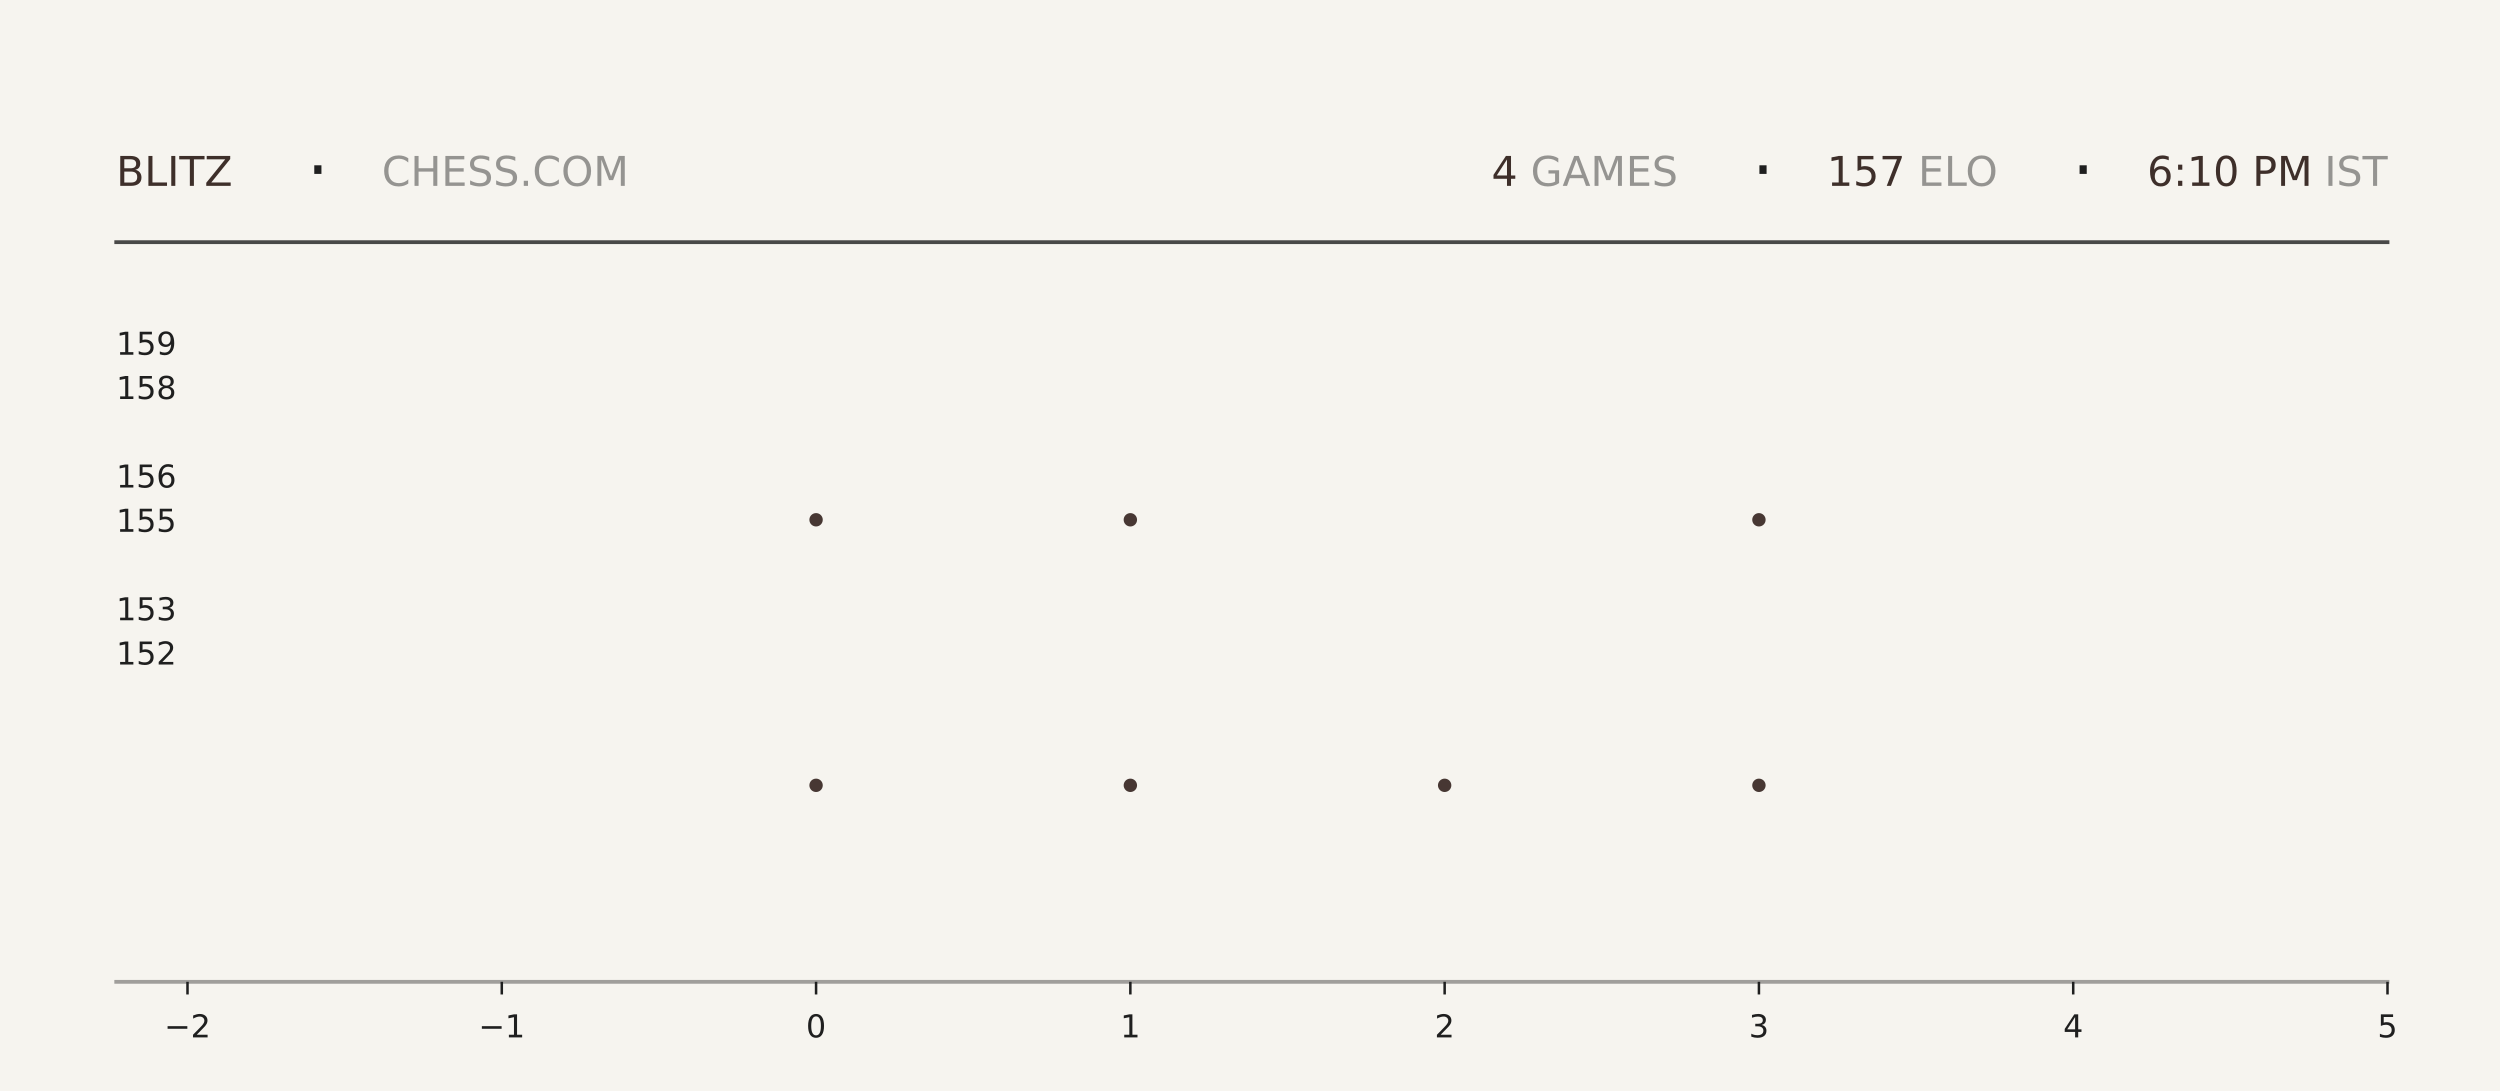
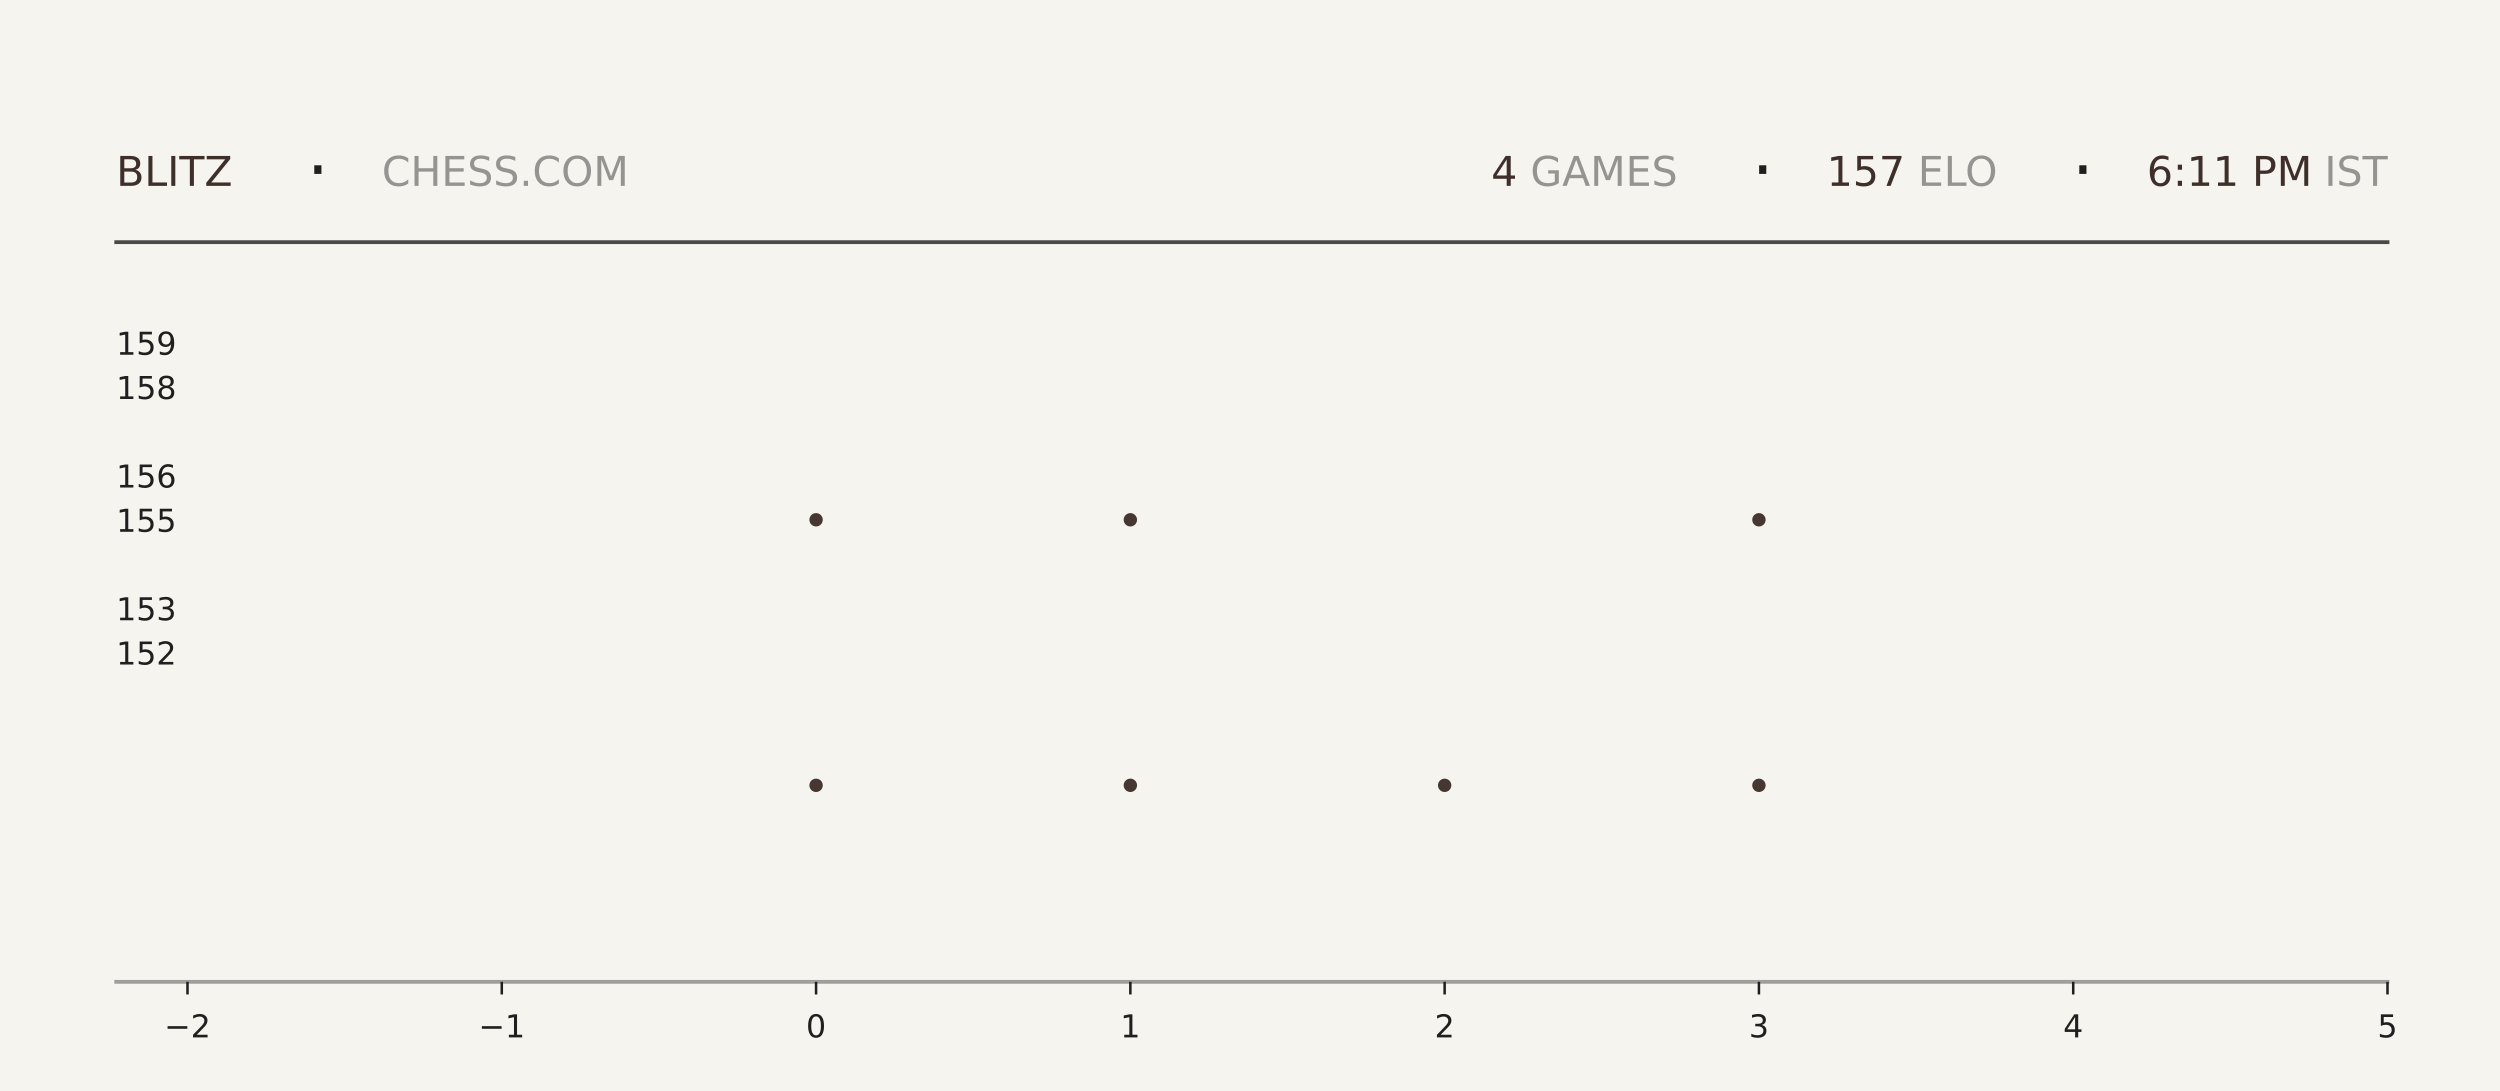
<svg xmlns="http://www.w3.org/2000/svg" xmlns:xlink="http://www.w3.org/1999/xlink" width="792pt" height="345.6pt" viewBox="0 0 792 345.6" version="1.1">
  <defs>
    <style type="text/css">*{stroke-linejoin: round; stroke-linecap: butt}</style>
  </defs>
  <g id="figure_1">
    <g id="patch_1">
      <path d="M 0 345.6  L 792 345.6  L 792 0  L 0 0  z " style="fill: #f6f4ef" />
    </g>
    <g id="axes_1">
      <g id="patch_2">
        <path d="M 59.4 311.04  L 756.36 311.04  L 756.36 103.68  L 59.4 103.68  z " style="fill: #f6f4ef" />
      </g>
      <g id="PathCollection_1">
        <defs>
-           <path id="m0f0b9a224c" d="M 0 2.121  C 0.563 2.121 1.102 1.898 1.5 1.5  C 1.898 1.102 2.121 0.563 2.121 0  C 2.121 -0.563 1.898 -1.102 1.5 -1.5  C 1.102 -1.898 0.563 -2.121 0 -2.121  C -0.563 -2.121 -1.102 -1.898 -1.5 -1.5  C -1.898 -1.102 -2.121 -0.563 -2.121 0  C -2.121 0.563 -1.898 1.102 -1.5 1.5  C -1.102 1.898 -0.563 2.121 0 2.121  z " />
-         </defs>
-         <g clip-path="url(#p440c1c5e41)">
-           <use xlink:href="#m0f0b9a224c" x="258.531" y="248.79" style="fill: #3e2f2a; fill-opacity: 0.95" />
-           <use xlink:href="#m0f0b9a224c" x="258.531" y="164.668" style="fill: #3e2f2a; fill-opacity: 0.95" />
+           <path id="m85b1803d25" d="M 0 2.121  C 0.563 2.121 1.102 1.898 1.5 1.5  C 1.898 1.102 2.121 0.563 2.121 0  C 2.121 -0.563 1.898 -1.102 1.5 -1.5  C 1.102 -1.898 0.563 -2.121 0 -2.121  C -0.563 -2.121 -1.102 -1.898 -1.5 -1.5  C -1.898 -1.102 -2.121 -0.563 -2.121 0  C -2.121 0.563 -1.898 1.102 -1.5 1.5  C -1.102 1.898 -0.563 2.121 0 2.121  z " />
+         </defs>
+         <g clip-path="url(#pa2092e1fa3)">
+           <use xlink:href="#m85b1803d25" x="258.531" y="248.79" style="fill: #3e2f2a; fill-opacity: 0.95" />
+           <use xlink:href="#m85b1803d25" x="258.531" y="164.668" style="fill: #3e2f2a; fill-opacity: 0.95" />
        </g>
      </g>
      <g id="PathCollection_2">
-         <g clip-path="url(#p440c1c5e41)">
-           <use xlink:href="#m0f0b9a224c" x="358.097" y="248.79" style="fill: #3e2f2a; fill-opacity: 0.95" />
-           <use xlink:href="#m0f0b9a224c" x="358.097" y="164.668" style="fill: #3e2f2a; fill-opacity: 0.95" />
-           <use xlink:href="#m0f0b9a224c" x="358.097" y="80.547" style="fill: #3e2f2a; fill-opacity: 0.95" />
+         <g clip-path="url(#pa2092e1fa3)">
+           <use xlink:href="#m85b1803d25" x="358.097" y="248.79" style="fill: #3e2f2a; fill-opacity: 0.95" />
+           <use xlink:href="#m85b1803d25" x="358.097" y="164.668" style="fill: #3e2f2a; fill-opacity: 0.95" />
+           <use xlink:href="#m85b1803d25" x="358.097" y="80.547" style="fill: #3e2f2a; fill-opacity: 0.95" />
        </g>
      </g>
      <g id="PathCollection_3">
-         <g clip-path="url(#p440c1c5e41)">
-           <use xlink:href="#m0f0b9a224c" x="457.663" y="248.79" style="fill: #3e2f2a; fill-opacity: 0.95" />
+         <g clip-path="url(#pa2092e1fa3)">
+           <use xlink:href="#m85b1803d25" x="457.663" y="248.79" style="fill: #3e2f2a; fill-opacity: 0.95" />
        </g>
      </g>
      <g id="PathCollection_4">
-         <g clip-path="url(#p440c1c5e41)">
-           <use xlink:href="#m0f0b9a224c" x="557.229" y="248.79" style="fill: #3e2f2a; fill-opacity: 0.95" />
-           <use xlink:href="#m0f0b9a224c" x="557.229" y="164.668" style="fill: #3e2f2a; fill-opacity: 0.95" />
-           <use xlink:href="#m0f0b9a224c" x="557.229" y="80.547" style="fill: #3e2f2a; fill-opacity: 0.95" />
+         <g clip-path="url(#pa2092e1fa3)">
+           <use xlink:href="#m85b1803d25" x="557.229" y="248.79" style="fill: #3e2f2a; fill-opacity: 0.95" />
+           <use xlink:href="#m85b1803d25" x="557.229" y="164.668" style="fill: #3e2f2a; fill-opacity: 0.95" />
+           <use xlink:href="#m85b1803d25" x="557.229" y="80.547" style="fill: #3e2f2a; fill-opacity: 0.95" />
        </g>
      </g>
      <g id="matplotlib.axis_1">
        <g id="xtick_1">
          <g id="line2d_1">
            <defs>
-               <path id="mb5e780d2b0" d="M 0 0  L 0 4  " style="stroke: #1f1f1f; stroke-width: 0.8" />
+               <path id="m73ec908dc6" d="M 0 0  L 0 4  " style="stroke: #1f1f1f; stroke-width: 0.8" />
            </defs>
            <g>
-               <use xlink:href="#mb5e780d2b0" x="59.4" y="311.04" style="fill: #1f1f1f; stroke: #1f1f1f; stroke-width: 0.8" />
+               <use xlink:href="#m73ec908dc6" x="59.4" y="311.04" style="fill: #1f1f1f; stroke: #1f1f1f; stroke-width: 0.8" />
            </g>
          </g>
          <g id="text_1">
            <g style="fill: #1f1f1f" transform="translate(52.02891 328.6384) scale(0.1 -0.1)">
              <defs>
                <path id="DejaVuSans-2212" d="M 678 2272  L 4684 2272  L 4684 1741  L 678 1741  L 678 2272  z " transform="scale(0.015625)" />
                <path id="DejaVuSans-32" d="M 1228 531  L 3431 531  L 3431 0  L 469 0  L 469 531  Q 828 903 1448 1529  Q 2069 2156 2228 2338  Q 2531 2678 2651 2914  Q 2772 3150 2772 3378  Q 2772 3750 2511 3984  Q 2250 4219 1831 4219  Q 1534 4219 1204 4116  Q 875 4013 500 3803  L 500 4441  Q 881 4594 1212 4672  Q 1544 4750 1819 4750  Q 2544 4750 2975 4387  Q 3406 4025 3406 3419  Q 3406 3131 3298 2873  Q 3191 2616 2906 2266  Q 2828 2175 2409 1742  Q 1991 1309 1228 531  z " transform="scale(0.015625)" />
              </defs>
              <use xlink:href="#DejaVuSans-2212" />
              <use xlink:href="#DejaVuSans-32" transform="translate(83.78906 0)" />
            </g>
          </g>
        </g>
        <g id="xtick_2">
          <g id="line2d_2">
            <g>
-               <use xlink:href="#mb5e780d2b0" x="158.966" y="311.04" style="fill: #1f1f1f; stroke: #1f1f1f; stroke-width: 0.8" />
+               <use xlink:href="#m73ec908dc6" x="158.966" y="311.04" style="fill: #1f1f1f; stroke: #1f1f1f; stroke-width: 0.8" />
            </g>
          </g>
          <g id="text_2">
            <g style="fill: #1f1f1f" transform="translate(151.5946 328.6384) scale(0.1 -0.1)">
              <defs>
                <path id="DejaVuSans-31" d="M 794 531  L 1825 531  L 1825 4091  L 703 3866  L 703 4441  L 1819 4666  L 2450 4666  L 2450 531  L 3481 531  L 3481 0  L 794 0  L 794 531  z " transform="scale(0.015625)" />
              </defs>
              <use xlink:href="#DejaVuSans-2212" />
              <use xlink:href="#DejaVuSans-31" transform="translate(83.78906 0)" />
            </g>
          </g>
        </g>
        <g id="xtick_3">
          <g id="line2d_3">
            <g>
-               <use xlink:href="#mb5e780d2b0" x="258.531" y="311.04" style="fill: #1f1f1f; stroke: #1f1f1f; stroke-width: 0.8" />
+               <use xlink:href="#m73ec908dc6" x="258.531" y="311.04" style="fill: #1f1f1f; stroke: #1f1f1f; stroke-width: 0.8" />
            </g>
          </g>
          <g id="text_3">
            <g style="fill: #1f1f1f" transform="translate(255.3502 328.6384) scale(0.1 -0.1)">
              <defs>
                <path id="DejaVuSans-30" d="M 2034 4250  Q 1547 4250 1301 3770  Q 1056 3291 1056 2328  Q 1056 1369 1301 889  Q 1547 409 2034 409  Q 2525 409 2770 889  Q 3016 1369 3016 2328  Q 3016 3291 2770 3770  Q 2525 4250 2034 4250  z M 2034 4750  Q 2819 4750 3233 4129  Q 3647 3509 3647 2328  Q 3647 1150 3233 529  Q 2819 -91 2034 -91  Q 1250 -91 836 529  Q 422 1150 422 2328  Q 422 3509 836 4129  Q 1250 4750 2034 4750  z " transform="scale(0.015625)" />
              </defs>
              <use xlink:href="#DejaVuSans-30" />
            </g>
          </g>
        </g>
        <g id="xtick_4">
          <g id="line2d_4">
            <g>
-               <use xlink:href="#mb5e780d2b0" x="358.097" y="311.04" style="fill: #1f1f1f; stroke: #1f1f1f; stroke-width: 0.8" />
+               <use xlink:href="#m73ec908dc6" x="358.097" y="311.04" style="fill: #1f1f1f; stroke: #1f1f1f; stroke-width: 0.8" />
            </g>
          </g>
          <g id="text_4">
            <g style="fill: #1f1f1f" transform="translate(354.9159 328.6384) scale(0.1 -0.1)">
              <use xlink:href="#DejaVuSans-31" />
            </g>
          </g>
        </g>
        <g id="xtick_5">
          <g id="line2d_5">
            <g>
-               <use xlink:href="#mb5e780d2b0" x="457.663" y="311.04" style="fill: #1f1f1f; stroke: #1f1f1f; stroke-width: 0.8" />
+               <use xlink:href="#m73ec908dc6" x="457.663" y="311.04" style="fill: #1f1f1f; stroke: #1f1f1f; stroke-width: 0.8" />
            </g>
          </g>
          <g id="text_5">
            <g style="fill: #1f1f1f" transform="translate(454.4816 328.6384) scale(0.1 -0.1)">
              <use xlink:href="#DejaVuSans-32" />
            </g>
          </g>
        </g>
        <g id="xtick_6">
          <g id="line2d_6">
            <g>
-               <use xlink:href="#mb5e780d2b0" x="557.229" y="311.04" style="fill: #1f1f1f; stroke: #1f1f1f; stroke-width: 0.8" />
+               <use xlink:href="#m73ec908dc6" x="557.229" y="311.04" style="fill: #1f1f1f; stroke: #1f1f1f; stroke-width: 0.8" />
            </g>
          </g>
          <g id="text_6">
            <g style="fill: #1f1f1f" transform="translate(554.0473 328.6384) scale(0.1 -0.1)">
              <defs>
                <path id="DejaVuSans-33" d="M 2597 2516  Q 3050 2419 3304 2112  Q 3559 1806 3559 1356  Q 3559 666 3084 287  Q 2609 -91 1734 -91  Q 1441 -91 1130 -33  Q 819 25 488 141  L 488 750  Q 750 597 1062 519  Q 1375 441 1716 441  Q 2309 441 2620 675  Q 2931 909 2931 1356  Q 2931 1769 2642 2001  Q 2353 2234 1838 2234  L 1294 2234  L 1294 2753  L 1863 2753  Q 2328 2753 2575 2939  Q 2822 3125 2822 3475  Q 2822 3834 2567 4026  Q 2313 4219 1838 4219  Q 1578 4219 1281 4162  Q 984 4106 628 3988  L 628 4550  Q 988 4650 1302 4700  Q 1616 4750 1894 4750  Q 2613 4750 3031 4423  Q 3450 4097 3450 3541  Q 3450 3153 3228 2886  Q 3006 2619 2597 2516  z " transform="scale(0.015625)" />
              </defs>
              <use xlink:href="#DejaVuSans-33" />
            </g>
          </g>
        </g>
        <g id="xtick_7">
          <g id="line2d_7">
            <g>
-               <use xlink:href="#mb5e780d2b0" x="656.794" y="311.04" style="fill: #1f1f1f; stroke: #1f1f1f; stroke-width: 0.8" />
+               <use xlink:href="#m73ec908dc6" x="656.794" y="311.04" style="fill: #1f1f1f; stroke: #1f1f1f; stroke-width: 0.8" />
            </g>
          </g>
          <g id="text_7">
            <g style="fill: #1f1f1f" transform="translate(653.613 328.6384) scale(0.1 -0.1)">
              <defs>
                <path id="DejaVuSans-34" d="M 2419 4116  L 825 1625  L 2419 1625  L 2419 4116  z M 2253 4666  L 3047 4666  L 3047 1625  L 3713 1625  L 3713 1100  L 3047 1100  L 3047 0  L 2419 0  L 2419 1100  L 313 1100  L 313 1709  L 2253 4666  z " transform="scale(0.015625)" />
              </defs>
              <use xlink:href="#DejaVuSans-34" />
            </g>
          </g>
        </g>
        <g id="xtick_8">
          <g id="line2d_8">
            <g>
-               <use xlink:href="#mb5e780d2b0" x="756.36" y="311.04" style="fill: #1f1f1f; stroke: #1f1f1f; stroke-width: 0.8" />
+               <use xlink:href="#m73ec908dc6" x="756.36" y="311.04" style="fill: #1f1f1f; stroke: #1f1f1f; stroke-width: 0.8" />
            </g>
          </g>
          <g id="text_8">
            <g style="fill: #1f1f1f" transform="translate(753.1788 328.6384) scale(0.1 -0.1)">
              <defs>
                <path id="DejaVuSans-35" d="M 691 4666  L 3169 4666  L 3169 4134  L 1269 4134  L 1269 2991  Q 1406 3038 1543 3061  Q 1681 3084 1819 3084  Q 2600 3084 3056 2656  Q 3513 2228 3513 1497  Q 3513 744 3044 326  Q 2575 -91 1722 -91  Q 1428 -91 1123 -41  Q 819 9 494 109  L 494 744  Q 775 591 1075 516  Q 1375 441 1709 441  Q 2250 441 2565 725  Q 2881 1009 2881 1497  Q 2881 1984 2565 2268  Q 2250 2553 1709 2553  Q 1456 2553 1204 2497  Q 953 2441 691 2322  L 691 4666  z " transform="scale(0.015625)" />
              </defs>
              <use xlink:href="#DejaVuSans-35" />
            </g>
          </g>
        </g>
      </g>
      <g id="matplotlib.axis_2">
        <g id="ytick_1">
          <g id="line2d_9" />
          <g id="text_9">
            <g style="fill: #1f1f1f" transform="translate(36.8125 210.5283) scale(0.1 -0.1)">
              <use xlink:href="#DejaVuSans-31" />
              <use xlink:href="#DejaVuSans-35" transform="translate(63.62305 0)" />
              <use xlink:href="#DejaVuSans-32" transform="translate(127.2461 0)" />
            </g>
          </g>
        </g>
        <g id="ytick_2">
          <g id="line2d_10" />
          <g id="text_10">
            <g style="fill: #1f1f1f" transform="translate(36.8125 196.508) scale(0.1 -0.1)">
              <use xlink:href="#DejaVuSans-31" />
              <use xlink:href="#DejaVuSans-35" transform="translate(63.62305 0)" />
              <use xlink:href="#DejaVuSans-33" transform="translate(127.2461 0)" />
            </g>
          </g>
        </g>
        <g id="ytick_3">
          <g id="line2d_11" />
          <g id="text_11">
            <g style="fill: #1f1f1f" transform="translate(36.8125 168.4675) scale(0.1 -0.1)">
              <use xlink:href="#DejaVuSans-31" />
              <use xlink:href="#DejaVuSans-35" transform="translate(63.62305 0)" />
              <use xlink:href="#DejaVuSans-35" transform="translate(127.2461 0)" />
            </g>
          </g>
        </g>
        <g id="ytick_4">
          <g id="line2d_12" />
          <g id="text_12">
            <g style="fill: #1f1f1f" transform="translate(36.8125 154.4472) scale(0.1 -0.1)">
              <defs>
                <path id="DejaVuSans-36" d="M 2113 2584  Q 1688 2584 1439 2293  Q 1191 2003 1191 1497  Q 1191 994 1439 701  Q 1688 409 2113 409  Q 2538 409 2786 701  Q 3034 994 3034 1497  Q 3034 2003 2786 2293  Q 2538 2584 2113 2584  z M 3366 4563  L 3366 3988  Q 3128 4100 2886 4159  Q 2644 4219 2406 4219  Q 1781 4219 1451 3797  Q 1122 3375 1075 2522  Q 1259 2794 1537 2939  Q 1816 3084 2150 3084  Q 2853 3084 3261 2657  Q 3669 2231 3669 1497  Q 3669 778 3244 343  Q 2819 -91 2113 -91  Q 1303 -91 875 529  Q 447 1150 447 2328  Q 447 3434 972 4092  Q 1497 4750 2381 4750  Q 2619 4750 2861 4703  Q 3103 4656 3366 4563  z " transform="scale(0.015625)" />
              </defs>
              <use xlink:href="#DejaVuSans-31" />
              <use xlink:href="#DejaVuSans-35" transform="translate(63.62305 0)" />
              <use xlink:href="#DejaVuSans-36" transform="translate(127.2461 0)" />
            </g>
          </g>
        </g>
        <g id="ytick_5">
          <g id="line2d_13" />
          <g id="text_13">
            <g style="fill: #1f1f1f" transform="translate(36.8125 126.4066) scale(0.1 -0.1)">
              <defs>
                <path id="DejaVuSans-38" d="M 2034 2216  Q 1584 2216 1326 1975  Q 1069 1734 1069 1313  Q 1069 891 1326 650  Q 1584 409 2034 409  Q 2484 409 2743 651  Q 3003 894 3003 1313  Q 3003 1734 2745 1975  Q 2488 2216 2034 2216  z M 1403 2484  Q 997 2584 770 2862  Q 544 3141 544 3541  Q 544 4100 942 4425  Q 1341 4750 2034 4750  Q 2731 4750 3128 4425  Q 3525 4100 3525 3541  Q 3525 3141 3298 2862  Q 3072 2584 2669 2484  Q 3125 2378 3379 2068  Q 3634 1759 3634 1313  Q 3634 634 3220 271  Q 2806 -91 2034 -91  Q 1263 -91 848 271  Q 434 634 434 1313  Q 434 1759 690 2068  Q 947 2378 1403 2484  z M 1172 3481  Q 1172 3119 1398 2916  Q 1625 2713 2034 2713  Q 2441 2713 2670 2916  Q 2900 3119 2900 3481  Q 2900 3844 2670 4047  Q 2441 4250 2034 4250  Q 1625 4250 1398 4047  Q 1172 3844 1172 3481  z " transform="scale(0.015625)" />
              </defs>
              <use xlink:href="#DejaVuSans-31" />
              <use xlink:href="#DejaVuSans-35" transform="translate(63.62305 0)" />
              <use xlink:href="#DejaVuSans-38" transform="translate(127.2461 0)" />
            </g>
          </g>
        </g>
        <g id="ytick_6">
          <g id="line2d_14" />
          <g id="text_14">
            <g style="fill: #1f1f1f" transform="translate(36.8125 112.3863) scale(0.1 -0.1)">
              <defs>
                <path id="DejaVuSans-39" d="M 703 97  L 703 672  Q 941 559 1184 500  Q 1428 441 1663 441  Q 2288 441 2617 861  Q 2947 1281 2994 2138  Q 2813 1869 2534 1725  Q 2256 1581 1919 1581  Q 1219 1581 811 2004  Q 403 2428 403 3163  Q 403 3881 828 4315  Q 1253 4750 1959 4750  Q 2769 4750 3195 4129  Q 3622 3509 3622 2328  Q 3622 1225 3098 567  Q 2575 -91 1691 -91  Q 1453 -91 1209 -44  Q 966 3 703 97  z M 1959 2075  Q 2384 2075 2632 2365  Q 2881 2656 2881 3163  Q 2881 3666 2632 3958  Q 2384 4250 1959 4250  Q 1534 4250 1286 3958  Q 1038 3666 1038 3163  Q 1038 2656 1286 2365  Q 1534 2075 1959 2075  z " transform="scale(0.015625)" />
              </defs>
              <use xlink:href="#DejaVuSans-31" />
              <use xlink:href="#DejaVuSans-35" transform="translate(63.62305 0)" />
              <use xlink:href="#DejaVuSans-39" transform="translate(127.2461 0)" />
            </g>
          </g>
        </g>
      </g>
    </g>
    <g id="line2d_15">
      <path d="M 36.82 76.723  L 756.36 76.723  " style="fill: none; stroke: #1f1f1f; stroke-opacity: 0.8; stroke-width: 1.2; stroke-linecap: square" />
    </g>
    <g id="line2d_16">
      <path d="M 36.82 311.04  L 756.36 311.04  " style="fill: none; stroke: #1f1f1f; stroke-opacity: 0.4; stroke-width: 1.2; stroke-linecap: square" />
    </g>
    <g id="text_15">
      <g style="fill: #3e2f2a" transform="translate(36.82 58.88319) scale(0.13 -0.13)">
        <defs>
          <path id="DejaVuSans-42" d="M 1259 2228  L 1259 519  L 2272 519  Q 2781 519 3026 730  Q 3272 941 3272 1375  Q 3272 1813 3026 2020  Q 2781 2228 2272 2228  L 1259 2228  z M 1259 4147  L 1259 2741  L 2194 2741  Q 2656 2741 2882 2914  Q 3109 3088 3109 3444  Q 3109 3797 2882 3972  Q 2656 4147 2194 4147  L 1259 4147  z M 628 4666  L 2241 4666  Q 2963 4666 3353 4366  Q 3744 4066 3744 3513  Q 3744 3084 3544 2831  Q 3344 2578 2956 2516  Q 3422 2416 3680 2098  Q 3938 1781 3938 1306  Q 3938 681 3513 340  Q 3088 0 2303 0  L 628 0  L 628 4666  z " transform="scale(0.015625)" />
          <path id="DejaVuSans-4c" d="M 628 4666  L 1259 4666  L 1259 531  L 3531 531  L 3531 0  L 628 0  L 628 4666  z " transform="scale(0.015625)" />
          <path id="DejaVuSans-49" d="M 628 4666  L 1259 4666  L 1259 0  L 628 0  L 628 4666  z " transform="scale(0.015625)" />
          <path id="DejaVuSans-54" d="M -19 4666  L 3928 4666  L 3928 4134  L 2272 4134  L 2272 0  L 1638 0  L 1638 4134  L -19 4134  L -19 4666  z " transform="scale(0.015625)" />
          <path id="DejaVuSans-5a" d="M 359 4666  L 4025 4666  L 4025 4184  L 1075 531  L 4097 531  L 4097 0  L 288 0  L 288 481  L 3238 4134  L 359 4134  L 359 4666  z " transform="scale(0.015625)" />
        </defs>
        <use xlink:href="#DejaVuSans-42" />
        <use xlink:href="#DejaVuSans-4c" transform="translate(68.60352 0)" />
        <use xlink:href="#DejaVuSans-49" transform="translate(124.3164 0)" />
        <use xlink:href="#DejaVuSans-54" transform="translate(153.8086 0)" />
        <use xlink:href="#DejaVuSans-5a" transform="translate(214.8926 0)" />
      </g>
    </g>
    <g id="text_16">
      <g style="fill: #1f1f1f" transform="translate(97.21 61.36662) scale(0.22 -0.22)">
        <defs>
          <path id="DejaVuSans-b7" d="M 684 2619  L 1344 2619  L 1344 1825  L 684 1825  L 684 2619  z " transform="scale(0.015625)" />
        </defs>
        <use xlink:href="#DejaVuSans-b7" />
      </g>
    </g>
    <g id="text_17">
      <g style="fill: #1f1f1f; opacity: 0.45" transform="translate(120.97 58.88319) scale(0.13 -0.13)">
        <defs>
          <path id="DejaVuSans-43" d="M 4122 4306  L 4122 3641  Q 3803 3938 3442 4084  Q 3081 4231 2675 4231  Q 1875 4231 1450 3742  Q 1025 3253 1025 2328  Q 1025 1406 1450 917  Q 1875 428 2675 428  Q 3081 428 3442 575  Q 3803 722 4122 1019  L 4122 359  Q 3791 134 3420 21  Q 3050 -91 2638 -91  Q 1578 -91 968 557  Q 359 1206 359 2328  Q 359 3453 968 4101  Q 1578 4750 2638 4750  Q 3056 4750 3426 4639  Q 3797 4528 4122 4306  z " transform="scale(0.015625)" />
          <path id="DejaVuSans-48" d="M 628 4666  L 1259 4666  L 1259 2753  L 3553 2753  L 3553 4666  L 4184 4666  L 4184 0  L 3553 0  L 3553 2222  L 1259 2222  L 1259 0  L 628 0  L 628 4666  z " transform="scale(0.015625)" />
          <path id="DejaVuSans-45" d="M 628 4666  L 3578 4666  L 3578 4134  L 1259 4134  L 1259 2753  L 3481 2753  L 3481 2222  L 1259 2222  L 1259 531  L 3634 531  L 3634 0  L 628 0  L 628 4666  z " transform="scale(0.015625)" />
          <path id="DejaVuSans-53" d="M 3425 4513  L 3425 3897  Q 3066 4069 2747 4153  Q 2428 4238 2131 4238  Q 1616 4238 1336 4038  Q 1056 3838 1056 3469  Q 1056 3159 1242 3001  Q 1428 2844 1947 2747  L 2328 2669  Q 3034 2534 3370 2195  Q 3706 1856 3706 1288  Q 3706 609 3251 259  Q 2797 -91 1919 -91  Q 1588 -91 1214 -16  Q 841 59 441 206  L 441 856  Q 825 641 1194 531  Q 1563 422 1919 422  Q 2459 422 2753 634  Q 3047 847 3047 1241  Q 3047 1584 2836 1778  Q 2625 1972 2144 2069  L 1759 2144  Q 1053 2284 737 2584  Q 422 2884 422 3419  Q 422 4038 858 4394  Q 1294 4750 2059 4750  Q 2388 4750 2728 4690  Q 3069 4631 3425 4513  z " transform="scale(0.015625)" />
          <path id="DejaVuSans-2e" d="M 684 794  L 1344 794  L 1344 0  L 684 0  L 684 794  z " transform="scale(0.015625)" />
          <path id="DejaVuSans-4f" d="M 2522 4238  Q 1834 4238 1429 3725  Q 1025 3213 1025 2328  Q 1025 1447 1429 934  Q 1834 422 2522 422  Q 3209 422 3611 934  Q 4013 1447 4013 2328  Q 4013 3213 3611 3725  Q 3209 4238 2522 4238  z M 2522 4750  Q 3503 4750 4090 4092  Q 4678 3434 4678 2328  Q 4678 1225 4090 567  Q 3503 -91 2522 -91  Q 1538 -91 948 565  Q 359 1222 359 2328  Q 359 3434 948 4092  Q 1538 4750 2522 4750  z " transform="scale(0.015625)" />
          <path id="DejaVuSans-4d" d="M 628 4666  L 1569 4666  L 2759 1491  L 3956 4666  L 4897 4666  L 4897 0  L 4281 0  L 4281 4097  L 3078 897  L 2444 897  L 1241 4097  L 1241 0  L 628 0  L 628 4666  z " transform="scale(0.015625)" />
        </defs>
        <use xlink:href="#DejaVuSans-43" />
        <use xlink:href="#DejaVuSans-48" transform="translate(69.82422 0)" />
        <use xlink:href="#DejaVuSans-45" transform="translate(145.0195 0)" />
        <use xlink:href="#DejaVuSans-53" transform="translate(208.2031 0)" />
        <use xlink:href="#DejaVuSans-53" transform="translate(271.6797 0)" />
        <use xlink:href="#DejaVuSans-2e" transform="translate(335.1562 0)" />
        <use xlink:href="#DejaVuSans-43" transform="translate(366.9434 0)" />
        <use xlink:href="#DejaVuSans-4f" transform="translate(436.7676 0)" />
        <use xlink:href="#DejaVuSans-4d" transform="translate(515.4785 0)" />
      </g>
    </g>
    <g id="text_18">
-       <g style="fill: #3e2f2a" transform="translate(472.5 58.88319) scale(0.13 -0.13)">
+       <g style="fill: #3e2f2a" transform="translate(472.41 58.88319) scale(0.13 -0.13)">
        <use xlink:href="#DejaVuSans-34" />
      </g>
    </g>
    <g id="text_19">
-       <g style="fill: #1f1f1f; opacity: 0.45" transform="translate(480.78 58.88319) scale(0.13 -0.13)">
+       <g style="fill: #1f1f1f; opacity: 0.45" transform="translate(480.69 58.88319) scale(0.13 -0.13)">
        <defs>
          <path id="DejaVuSans-20" transform="scale(0.015625)" />
          <path id="DejaVuSans-47" d="M 3809 666  L 3809 1919  L 2778 1919  L 2778 2438  L 4434 2438  L 4434 434  Q 4069 175 3628 42  Q 3188 -91 2688 -91  Q 1594 -91 976 548  Q 359 1188 359 2328  Q 359 3472 976 4111  Q 1594 4750 2688 4750  Q 3144 4750 3555 4637  Q 3966 4525 4313 4306  L 4313 3634  Q 3963 3931 3569 4081  Q 3175 4231 2741 4231  Q 1884 4231 1454 3753  Q 1025 3275 1025 2328  Q 1025 1384 1454 906  Q 1884 428 2741 428  Q 3075 428 3337 486  Q 3600 544 3809 666  z " transform="scale(0.015625)" />
          <path id="DejaVuSans-41" d="M 2188 4044  L 1331 1722  L 3047 1722  L 2188 4044  z M 1831 4666  L 2547 4666  L 4325 0  L 3669 0  L 3244 1197  L 1141 1197  L 716 0  L 50 0  L 1831 4666  z " transform="scale(0.015625)" />
        </defs>
        <use xlink:href="#DejaVuSans-20" />
        <use xlink:href="#DejaVuSans-47" transform="translate(31.78711 0)" />
        <use xlink:href="#DejaVuSans-41" transform="translate(109.2773 0)" />
        <use xlink:href="#DejaVuSans-4d" transform="translate(177.6855 0)" />
        <use xlink:href="#DejaVuSans-45" transform="translate(263.9648 0)" />
        <use xlink:href="#DejaVuSans-53" transform="translate(327.1484 0)" />
      </g>
    </g>
    <g id="text_20">
-       <g style="fill: #1f1f1f" transform="translate(555.03 61.36662) scale(0.22 -0.22)">
+       <g style="fill: #1f1f1f" transform="translate(554.94 61.36662) scale(0.22 -0.22)">
        <use xlink:href="#DejaVuSans-b7" />
      </g>
    </g>
    <g id="text_21">
-       <g style="fill: #3e2f2a" transform="translate(578.79 58.88319) scale(0.13 -0.13)">
+       <g style="fill: #3e2f2a" transform="translate(578.7 58.88319) scale(0.13 -0.13)">
        <defs>
          <path id="DejaVuSans-37" d="M 525 4666  L 3525 4666  L 3525 4397  L 1831 0  L 1172 0  L 2766 4134  L 525 4134  L 525 4666  z " transform="scale(0.015625)" />
        </defs>
        <use xlink:href="#DejaVuSans-31" />
        <use xlink:href="#DejaVuSans-35" transform="translate(63.62305 0)" />
        <use xlink:href="#DejaVuSans-37" transform="translate(127.2461 0)" />
      </g>
    </g>
    <g id="text_22">
-       <g style="fill: #1f1f1f; opacity: 0.45" transform="translate(603.54 58.88319) scale(0.13 -0.13)">
+       <g style="fill: #1f1f1f; opacity: 0.45" transform="translate(603.45 58.88319) scale(0.13 -0.13)">
        <use xlink:href="#DejaVuSans-20" />
        <use xlink:href="#DejaVuSans-45" transform="translate(31.78711 0)" />
        <use xlink:href="#DejaVuSans-4c" transform="translate(94.9707 0)" />
        <use xlink:href="#DejaVuSans-4f" transform="translate(147.0586 0)" />
      </g>
    </g>
    <g id="text_23">
-       <g style="fill: #1f1f1f" transform="translate(656.46 61.36662) scale(0.22 -0.22)">
+       <g style="fill: #1f1f1f" transform="translate(656.37 61.36662) scale(0.22 -0.22)">
        <use xlink:href="#DejaVuSans-b7" />
      </g>
    </g>
    <g id="text_24">
-       <g style="fill: #3e2f2a" transform="translate(680.22 58.88319) scale(0.13 -0.13)">
+       <g style="fill: #3e2f2a" transform="translate(680.13 58.88319) scale(0.13 -0.13)">
        <defs>
          <path id="DejaVuSans-3a" d="M 750 794  L 1409 794  L 1409 0  L 750 0  L 750 794  z M 750 3309  L 1409 3309  L 1409 2516  L 750 2516  L 750 3309  z " transform="scale(0.015625)" />
          <path id="DejaVuSans-50" d="M 1259 4147  L 1259 2394  L 2053 2394  Q 2494 2394 2734 2622  Q 2975 2850 2975 3272  Q 2975 3691 2734 3919  Q 2494 4147 2053 4147  L 1259 4147  z M 628 4666  L 2053 4666  Q 2838 4666 3239 4311  Q 3641 3956 3641 3272  Q 3641 2581 3239 2228  Q 2838 1875 2053 1875  L 1259 1875  L 1259 0  L 628 0  L 628 4666  z " transform="scale(0.015625)" />
        </defs>
        <use xlink:href="#DejaVuSans-36" />
        <use xlink:href="#DejaVuSans-3a" transform="translate(63.62305 0)" />
        <use xlink:href="#DejaVuSans-31" transform="translate(97.31445 0)" />
-         <use xlink:href="#DejaVuSans-30" transform="translate(160.9375 0)" />
+         <use xlink:href="#DejaVuSans-31" transform="translate(160.9375 0)" />
        <use xlink:href="#DejaVuSans-20" transform="translate(224.5605 0)" />
        <use xlink:href="#DejaVuSans-50" transform="translate(256.3477 0)" />
        <use xlink:href="#DejaVuSans-4d" transform="translate(316.6504 0)" />
      </g>
    </g>
    <g id="text_25">
      <g style="fill: #1f1f1f; opacity: 0.45" transform="translate(732.24 58.88319) scale(0.13 -0.13)">
        <use xlink:href="#DejaVuSans-20" />
        <use xlink:href="#DejaVuSans-49" transform="translate(31.78711 0)" />
        <use xlink:href="#DejaVuSans-53" transform="translate(61.2793 0)" />
        <use xlink:href="#DejaVuSans-54" transform="translate(124.7559 0)" />
      </g>
    </g>
  </g>
  <defs>
-     <clipPath id="p440c1c5e41">
+     <clipPath id="pa2092e1fa3">
      <rect x="59.4" y="103.68" width="696.96" height="207.36" />
    </clipPath>
  </defs>
</svg>
